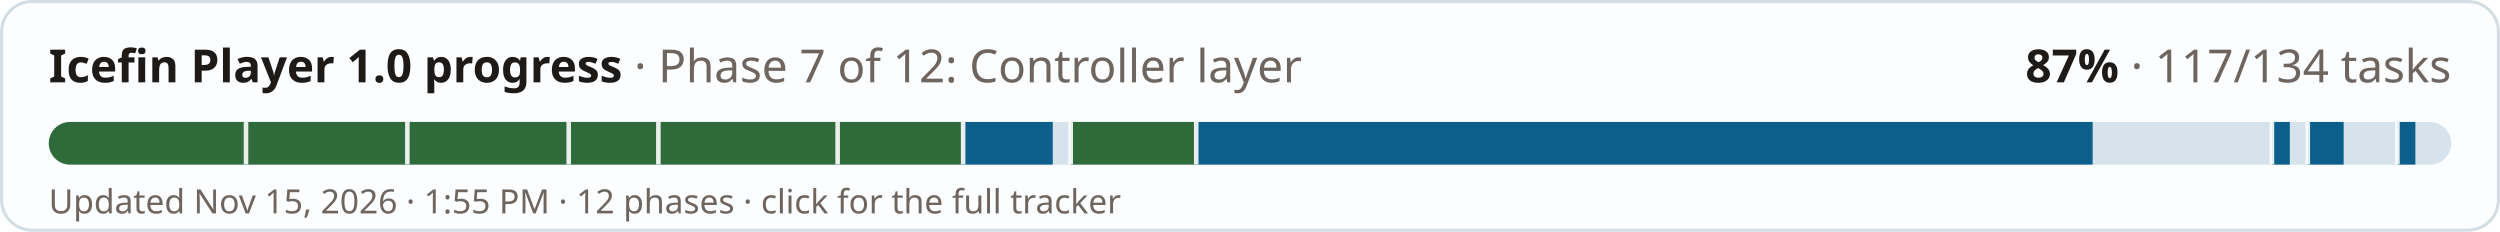
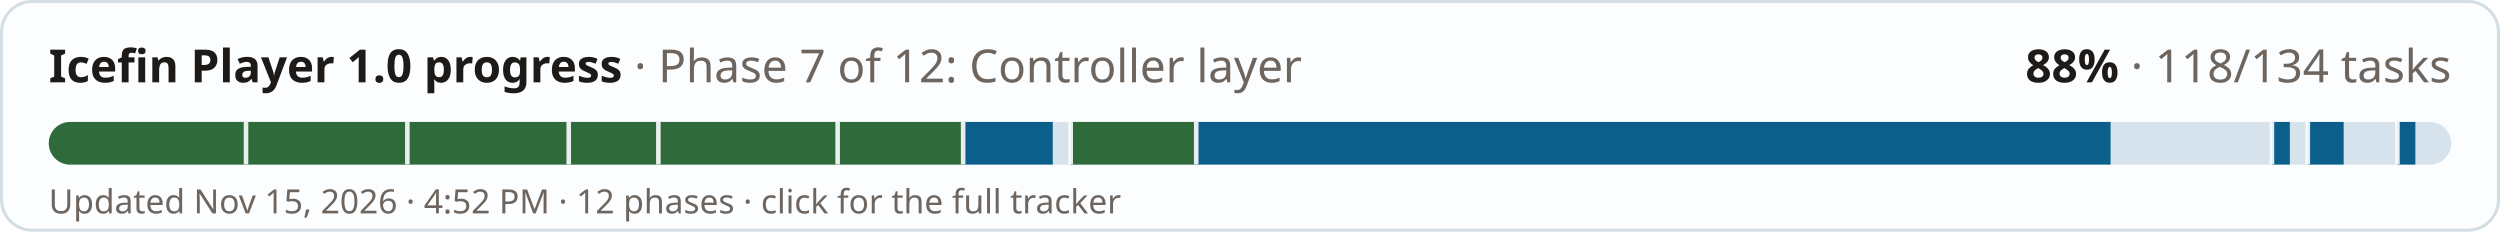
- <svg xmlns="http://www.w3.org/2000/svg" width="820" height="76" viewBox="0 0 820 76" role="img" aria-label="Icefin Player 1.0 progress: 87% (117 of 134 tasks)">
+ <svg xmlns="http://www.w3.org/2000/svg" width="820" height="76" viewBox="0 0 820 76" role="img" aria-label="Icefin Player 1.0 progress: 88% (118 of 134 tasks)">
  <style>
  .bg{fill:#fcfdfe;stroke:#d3dde4} .fg{fill:#1d1a18} .mu{fill:#6d655e} .track{fill:#d6e3ec} .done{fill:#0b5f8a} .full{fill:#2f6b3a} .tick{fill:#fcfdfe;opacity:.9}
  @media (prefers-color-scheme: dark){ .bg{fill:#1a2127;stroke:#2e3a43} .fg{fill:#f1ebe2} .mu{fill:#a99f94} .track{fill:#24384a} .done{fill:#6cb6e4} .full{fill:#6fbf7c} .tick{fill:#1a2127} }
  text{font-family:-apple-system,"Segoe UI",system-ui,"Noto Sans","DejaVu Sans",sans-serif}
</style>
  <rect class="bg" x="0.5" y="0.5" width="819" height="75" rx="10" />
  <text class="fg" x="16" y="27" font-size="15" font-weight="700">Icefin Player 1.0 progress <tspan class="mu" font-weight="400">· Phase 7 of 12: Controller layer</tspan>
  </text>
-   <text class="fg" x="804" y="27" font-size="15" font-weight="700" text-anchor="end">87% <tspan class="mu" font-weight="400">· 117/134 tasks</tspan>
+   <text class="fg" x="804" y="27" font-size="15" font-weight="700" text-anchor="end">88% <tspan class="mu" font-weight="400">· 118/134 tasks</tspan>
  </text>
  <rect class="track" x="16" y="40" width="788" height="14" rx="7" />
  <clipPath id="c">
    <rect x="16" y="40" width="788" height="14" rx="7" />
  </clipPath>
  <g clip-path="url(#c)">
    <rect class="full" x="16" y="40" width="64.69" height="14" />
    <rect class="full" x="80.69" y="40" width="52.93" height="14" />
    <rect class="full" x="133.61" y="40" width="52.93" height="14" />
    <rect class="full" x="186.54" y="40" width="29.4" height="14" />
    <rect class="full" x="215.94" y="40" width="58.81" height="14" />
    <rect class="full" x="274.75" y="40" width="41.16" height="14" />
    <rect class="done" x="315.91" y="40" width="29.4" height="14" />
    <rect class="full" x="351.19" y="40" width="41.16" height="14" />
-     <rect class="done" x="392.36" y="40" width="294.03" height="14" />
+     <rect class="done" x="392.36" y="40" width="299.91" height="14" />
    <rect class="done" x="745.19" y="40" width="5.88" height="14" />
    <rect class="done" x="756.96" y="40" width="11.76" height="14" />
    <rect class="done" x="786.36" y="40" width="5.88" height="14" />
    <rect class="tick" x="79.94" y="40" width="1.5" height="14" />
    <rect class="tick" x="132.86" y="40" width="1.5" height="14" />
    <rect class="tick" x="185.79" y="40" width="1.5" height="14" />
    <rect class="tick" x="215.19" y="40" width="1.5" height="14" />
    <rect class="tick" x="274" y="40" width="1.5" height="14" />
    <rect class="tick" x="315.16" y="40" width="1.5" height="14" />
    <rect class="tick" x="350.44" y="40" width="1.5" height="14" />
    <rect class="tick" x="391.61" y="40" width="1.5" height="14" />
    <rect class="tick" x="744.44" y="40" width="1.5" height="14" />
    <rect class="tick" x="756.21" y="40" width="1.5" height="14" />
    <rect class="tick" x="785.61" y="40" width="1.5" height="14" />
  </g>
-   <text class="mu" x="16" y="70" font-size="11">Updated Nov 15, 2026 · 1:55 PM · 12 phases · click for the full tracker</text>
+   <text class="mu" x="16" y="70" font-size="11">Updated Nov 15, 2026 · 4:52 PM · 12 phases · click for the full tracker</text>
</svg>
